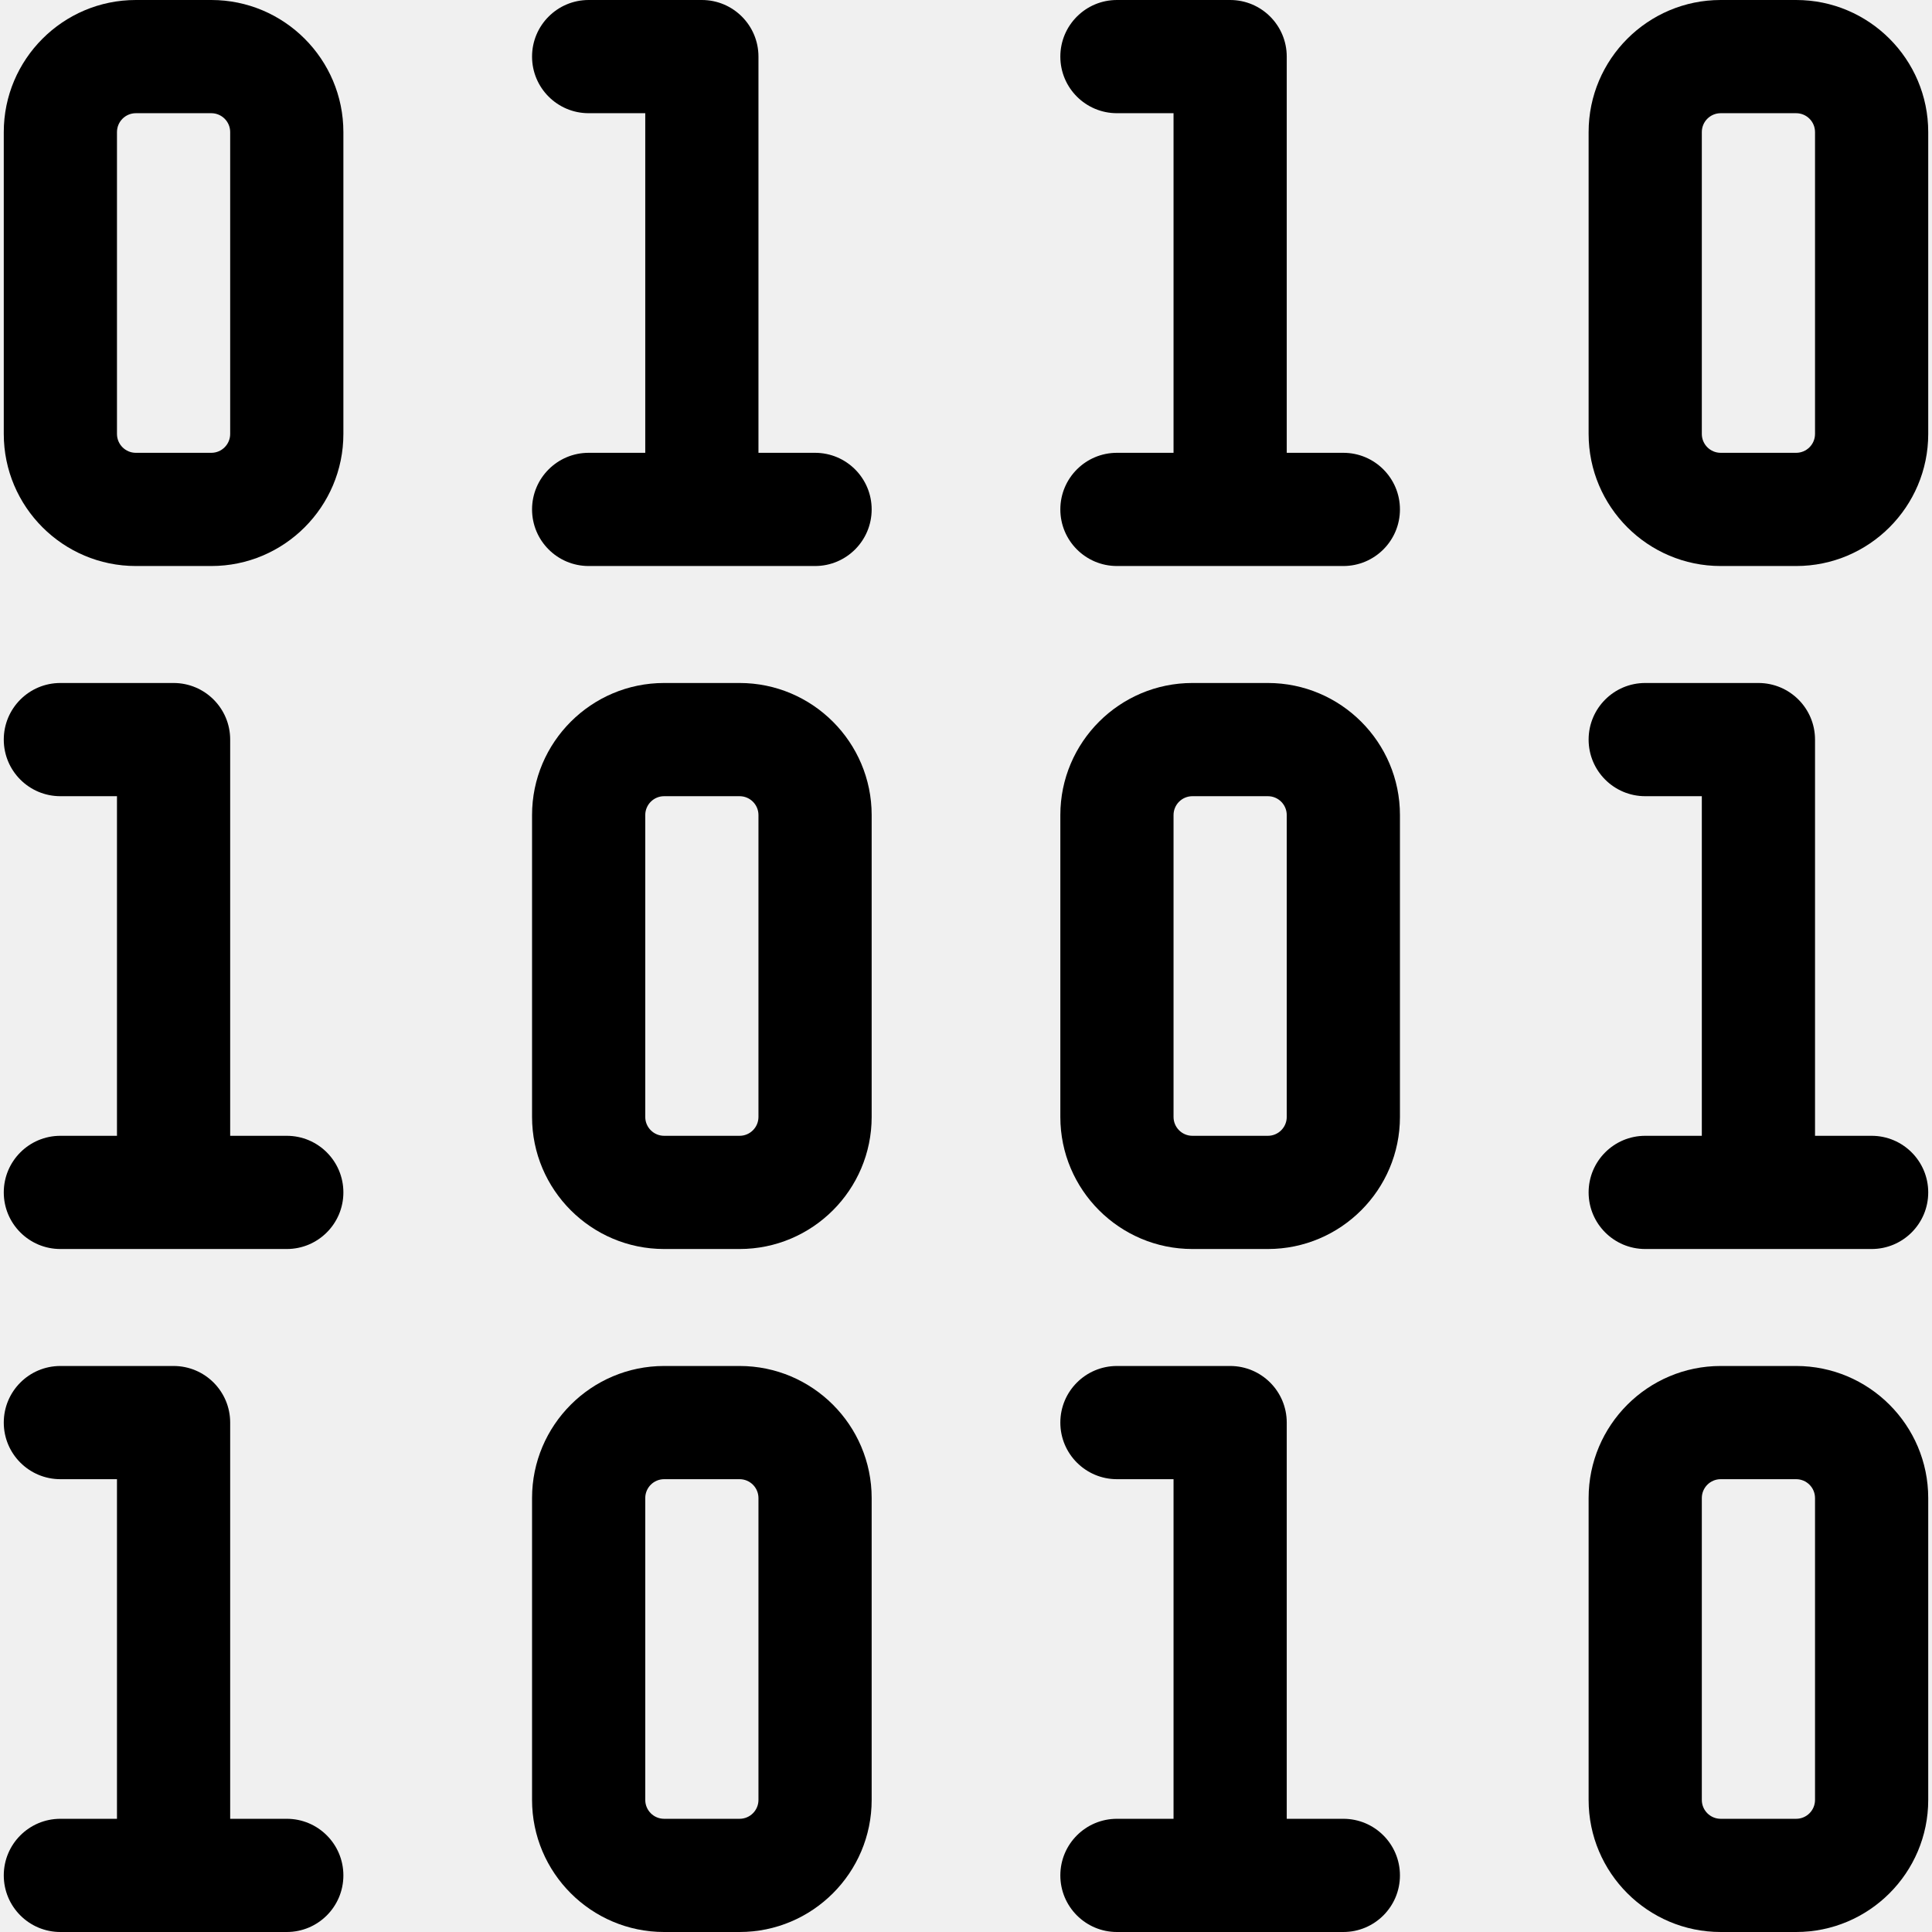
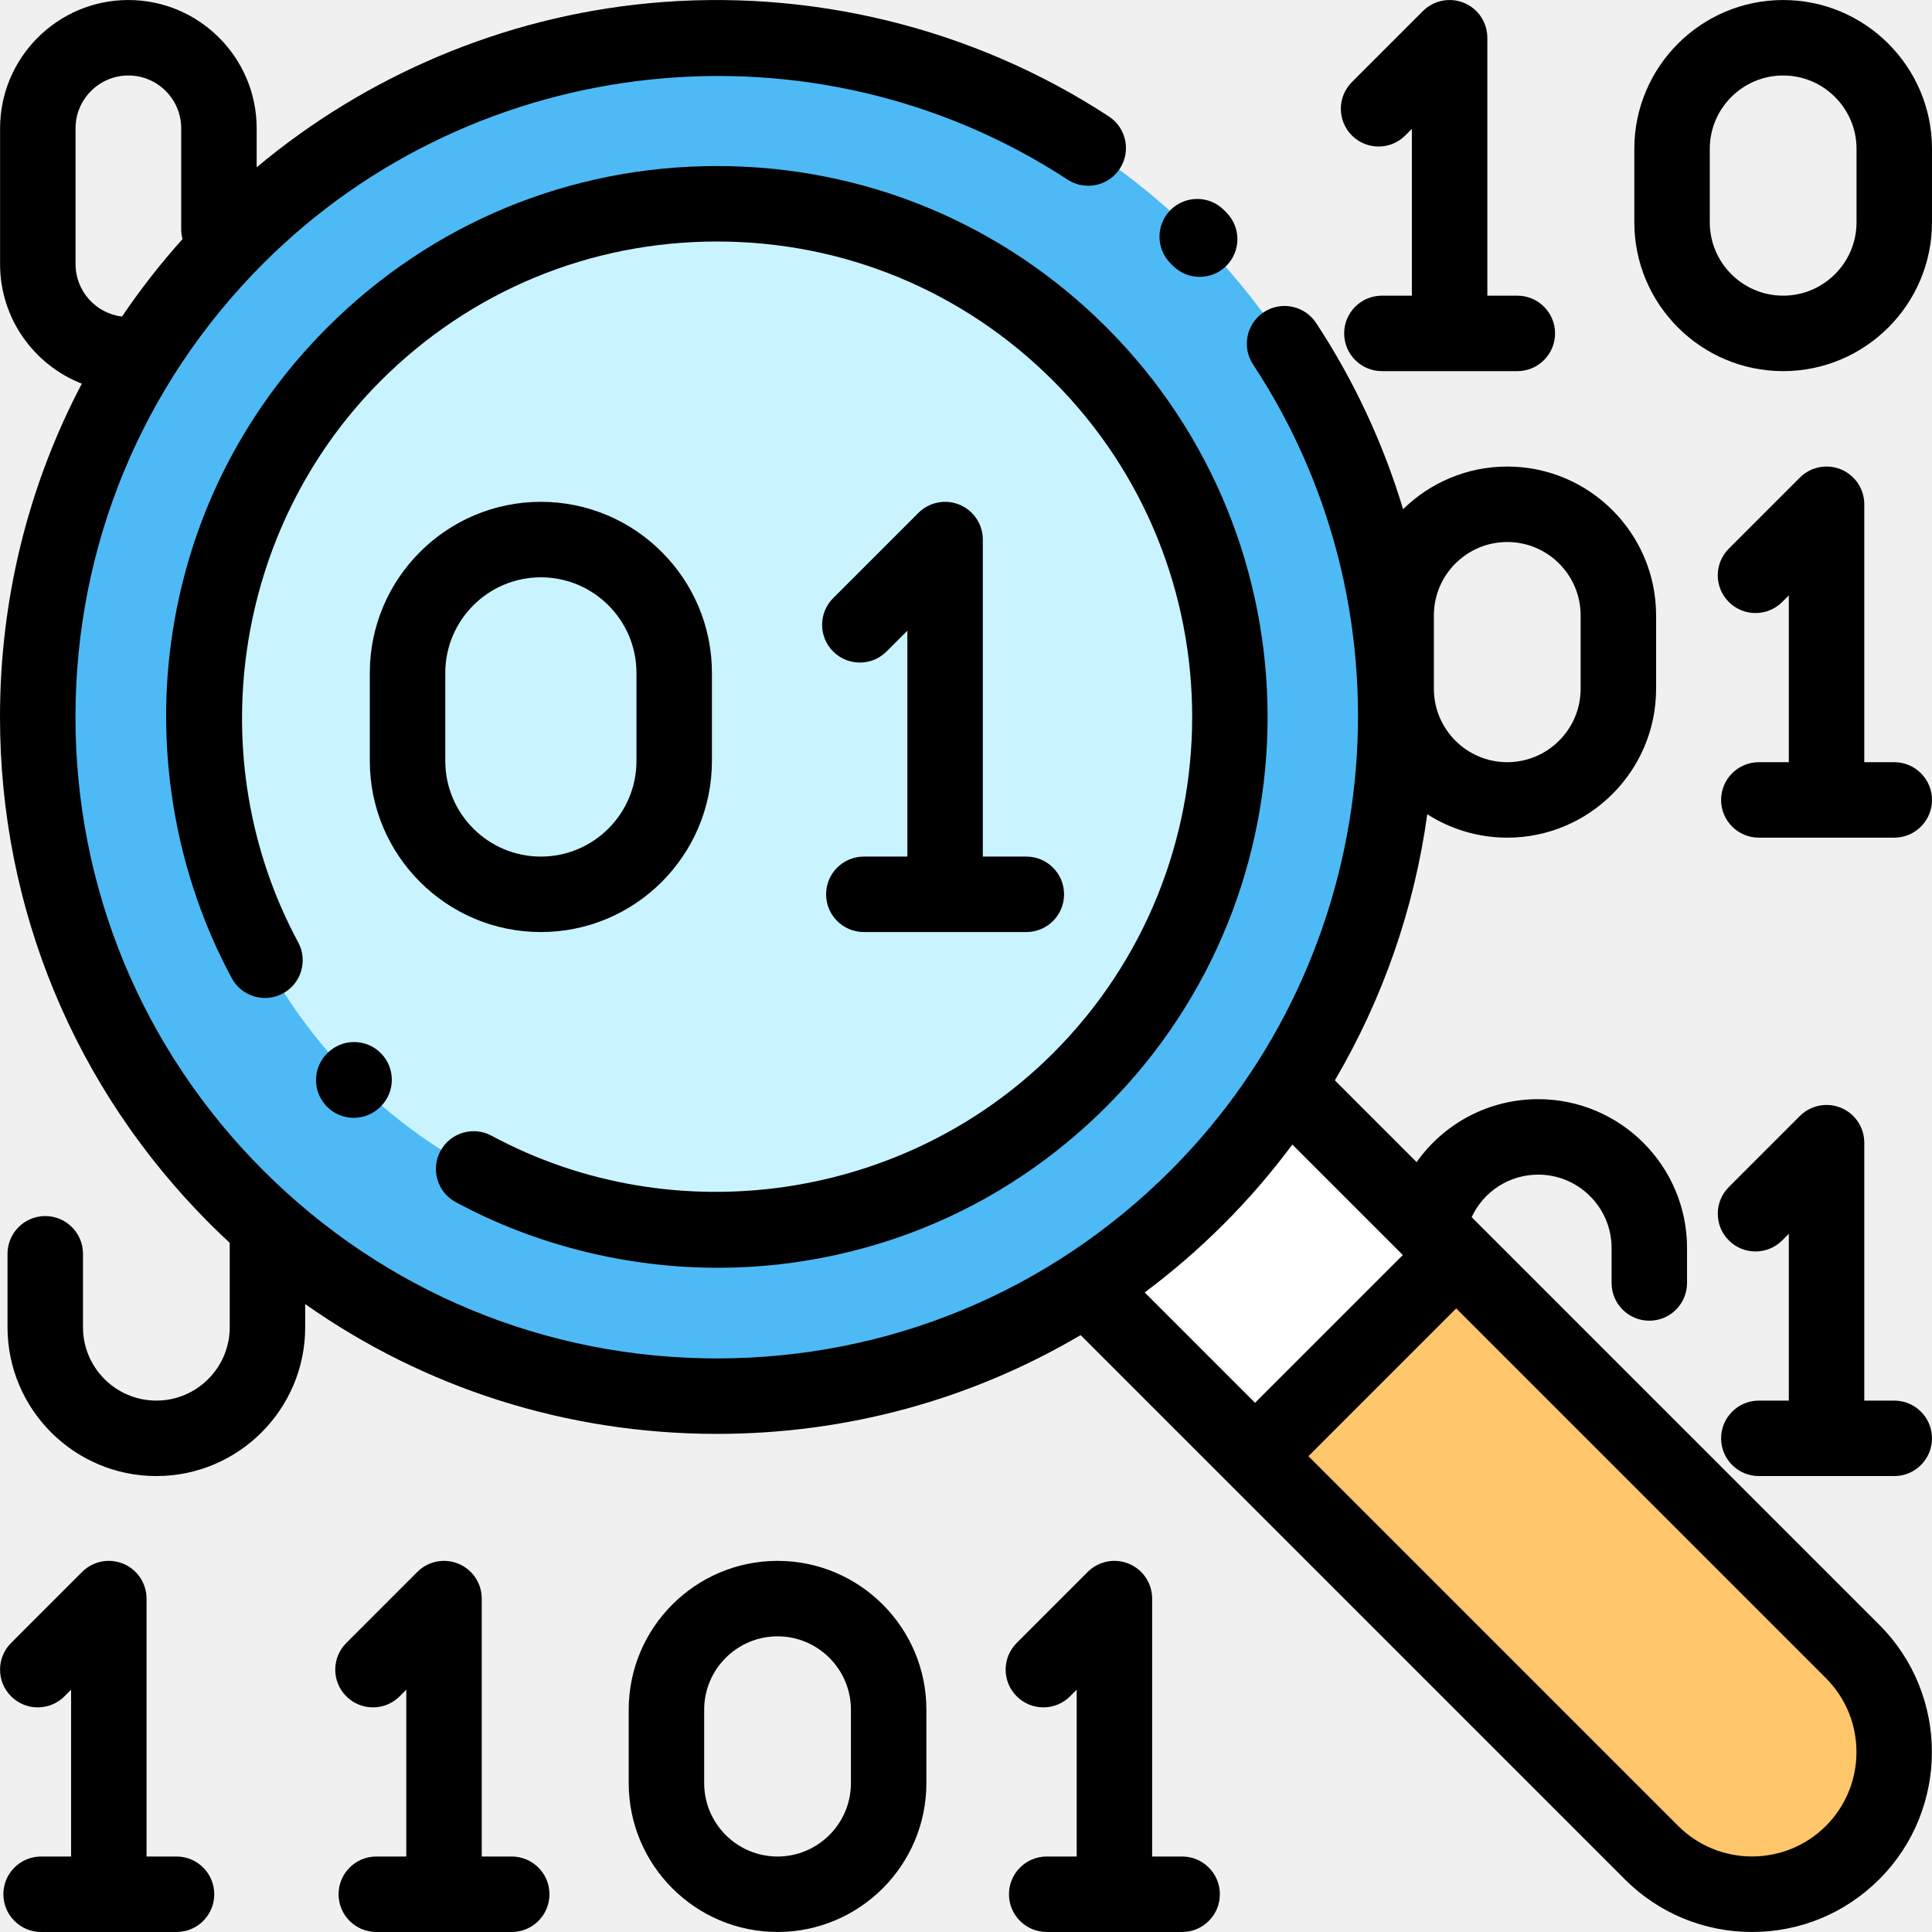
- <svg xmlns="http://www.w3.org/2000/svg" height="512pt" viewBox="-1 0 512 512" width="512pt">
-   <path d="m195 362h-20c-19.301 0-35 15.699-35 35v80c0 19.301 15.699 35 35 35h20c19.301 0 35-15.699 35-35v-80c0-19.301-15.699-35-35-35zm5 115c0 2.758-2.242 5-5 5h-20c-2.758 0-5-2.242-5-5v-80c0-2.758 2.242-5 5-5h20c2.758 0 5 2.242 5 5zm0 0" />
-   <path d="m75 482h-15v-105c0-8.285-6.715-15-15-15h-30c-8.285 0-15 6.715-15 15s6.715 15 15 15h15v90h-15c-8.285 0-15 6.715-15 15s6.715 15 15 15h60c8.285 0 15-6.715 15-15s-6.715-15-15-15zm0 0" />
-   <path d="m475 362h-20c-19.301 0-35 15.699-35 35v80c0 19.301 15.699 35 35 35h20c19.301 0 35-15.699 35-35v-80c0-19.301-15.699-35-35-35zm5 115c0 2.758-2.242 5-5 5h-20c-2.758 0-5-2.242-5-5v-80c0-2.758 2.242-5 5-5h20c2.758 0 5 2.242 5 5zm0 0" />
-   <path d="m355 482h-15v-105c0-8.285-6.715-15-15-15h-30c-8.285 0-15 6.715-15 15s6.715 15 15 15h15v90h-15c-8.285 0-15 6.715-15 15s6.715 15 15 15h60c8.285 0 15-6.715 15-15s-6.715-15-15-15zm0 0" />
-   <path d="m195 181h-20c-19.301 0-35 15.699-35 35v80c0 19.301 15.699 35 35 35h20c19.301 0 35-15.699 35-35v-80c0-19.301-15.699-35-35-35zm5 115c0 2.758-2.242 5-5 5h-20c-2.758 0-5-2.242-5-5v-80c0-2.758 2.242-5 5-5h20c2.758 0 5 2.242 5 5zm0 0" />
-   <path d="m75 301h-15v-105c0-8.285-6.715-15-15-15h-30c-8.285 0-15 6.715-15 15s6.715 15 15 15h15v90h-15c-8.285 0-15 6.715-15 15s6.715 15 15 15h60c8.285 0 15-6.715 15-15s-6.715-15-15-15zm0 0" />
-   <path d="m335 181h-20c-19.301 0-35 15.699-35 35v80c0 19.301 15.699 35 35 35h20c19.301 0 35-15.699 35-35v-80c0-19.301-15.699-35-35-35zm5 115c0 2.758-2.242 5-5 5h-20c-2.758 0-5-2.242-5-5v-80c0-2.758 2.242-5 5-5h20c2.758 0 5 2.242 5 5zm0 0" />
-   <path d="m495 301h-15v-105c0-8.285-6.715-15-15-15h-30c-8.285 0-15 6.715-15 15s6.715 15 15 15h15v90h-15c-8.285 0-15 6.715-15 15s6.715 15 15 15h60c8.285 0 15-6.715 15-15s-6.715-15-15-15zm0 0" />
-   <path d="m55 0h-20c-19.301 0-35 15.699-35 35v80c0 19.301 15.699 35 35 35h20c19.301 0 35-15.699 35-35v-80c0-19.301-15.699-35-35-35zm5 115c0 2.758-2.242 5-5 5h-20c-2.758 0-5-2.242-5-5v-80c0-2.758 2.242-5 5-5h20c2.758 0 5 2.242 5 5zm0 0" />
-   <path d="m215 120h-15v-105c0-8.285-6.715-15-15-15h-30c-8.285 0-15 6.715-15 15s6.715 15 15 15h15v90h-15c-8.285 0-15 6.715-15 15s6.715 15 15 15h60c8.285 0 15-6.715 15-15s-6.715-15-15-15zm0 0" />
-   <path d="m475 0h-20c-19.301 0-35 15.699-35 35v80c0 19.301 15.699 35 35 35h20c19.301 0 35-15.699 35-35v-80c0-19.301-15.699-35-35-35zm5 115c0 2.758-2.242 5-5 5h-20c-2.758 0-5-2.242-5-5v-80c0-2.758 2.242-5 5-5h20c2.758 0 5 2.242 5 5zm0 0" />
-   <path d="m355 120h-15v-105c0-8.285-6.715-15-15-15h-30c-8.285 0-15 6.715-15 15s6.715 15 15 15h15v90h-15c-8.285 0-15 6.715-15 15s6.715 15 15 15h60c8.285 0 15-6.715 15-15s-6.715-15-15-15zm0 0" />
+ <svg xmlns="http://www.w3.org/2000/svg" version="1.1" id="Capa_1" x="0px" y="0px" viewBox="0 0 512.002 512.002" style="enable-background:new 0 0 512.002 512.002;" xml:space="preserve">
+   <path style="fill:#FFC66C;" d="M343.905,290.599l147.056,147.056c14.719,14.719,14.719,38.583,0,53.303l0,0  c-14.719,14.719-38.583,14.719-53.303,0L290.602,343.902L343.905,290.599z" />
+   <rect x="300.568" y="308.546" transform="matrix(0.7071 -0.7071 0.7071 0.7071 -140.1022 338.2533)" style="fill:#FFFFFF;" width="75.378" height="59.398" />
+   <path style="fill:#4DBAF6;" d="M369.995,189.999c0-99.412-80.585-179.997-179.997-179.997S10.001,90.586,10.001,189.999  s80.585,179.997,179.997,179.997S369.995,289.411,369.995,189.999z" />
+   <circle style="fill:#C9F3FF;" cx="189.997" cy="189.998" r="136.008" />
+   <path d="M120.773,318.581c21.208,11.428,45.297,17.394,69.456,17.394c6.679,0,13.364-0.456,19.993-1.379  c31.651-4.404,60.357-18.707,83.013-41.361c56.924-56.925,56.924-149.547,0-206.472c-27.575-27.576-64.238-42.761-103.235-42.761  c-38.995,0-75.663,15.188-103.236,42.761c-22.655,22.655-36.957,51.36-41.361,83.012c-4.26,30.61,1.428,62.377,16.014,89.447  c2.621,4.862,8.688,6.679,13.547,4.061c4.862-2.62,6.68-8.685,4.061-13.547c-26.173-48.573-17.174-109.774,21.884-148.83  c23.798-23.799,55.438-36.904,89.094-36.904c33.654,0,65.296,13.106,89.093,36.903c49.126,49.126,49.126,129.061,0,178.188  c-39.057,39.059-100.261,48.055-148.832,21.883c-4.861-2.618-10.926-0.802-13.547,4.061  C114.094,309.896,115.911,315.961,120.773,318.581z" />
+   <path d="M86.768,279.08l-0.088,0.088c-3.905,3.905-3.905,10.237,0,14.143c1.953,1.952,4.512,2.929,7.071,2.929  s5.118-0.977,7.071-2.929l0.088-0.088c3.905-3.905,3.905-10.237,0-14.143C97.004,275.176,90.674,275.176,86.768,279.08z" />
+   <path d="M310.808,70.4c1.956,1.983,4.536,2.977,7.118,2.977c2.537,0,5.075-0.959,7.023-2.881c3.932-3.879,3.974-10.21,0.095-14.142  l-0.698-0.703c-3.906-3.905-10.236-3.905-14.143,0c-3.905,3.905-3.905,10.237,0,14.143L310.808,70.4z" />
+   <path d="M390.006,322.557c3.185-6.862,10.028-11.267,17.636-11.267c10.723,0,19.445,8.723,19.445,19.445V340c0,5.522,4.478,10,10,10  s10-4.478,10-10v-9.265c0-21.75-17.695-39.444-39.444-39.444c-13.013,0-24.929,6.349-32.218,16.684l-21.673-21.673  c12.682-21.573,21.072-45.559,24.489-70.522c6.128,3.923,13.4,6.208,21.201,6.208c21.75,0,39.444-17.695,39.444-39.444v-19.459  c0-21.75-17.695-39.445-39.444-39.445c-10.74,0-20.487,4.32-27.607,11.307c-5.253-17.414-12.984-34.076-23.062-49.366  c-3.039-4.612-9.244-5.887-13.853-2.847c-4.611,3.039-5.886,9.241-2.847,13.853c44.138,66.969,34.94,156.808-21.87,213.618  c-32.108,32.109-74.799,49.793-120.205,49.793c-45.407,0-88.097-17.684-120.206-49.793S20,235.405,20,189.999  s17.684-88.097,49.793-120.206C126.399,13.183,216.03,3.851,282.92,47.6c4.622,3.023,10.82,1.727,13.843-2.895  c3.022-4.622,1.727-10.82-2.896-13.843C257.903,7.34,214.411-3.301,171.401,0.907c-38.038,3.72-74.173,18.992-103.381,43.43V34.005  c0-18.748-15.252-33.999-33.999-33.999S0.021,15.258,0.021,34.005v35.999c0,14.397,8.999,26.724,21.665,31.673  C7.519,128.594,0,158.716,0,189.999c0,50.749,19.765,98.461,55.65,134.348c1.715,1.715,3.465,3.381,5.232,5.021v22.362  c0,10.723-8.723,19.445-19.445,19.445s-19.445-8.723-19.445-19.445V332.27c0-5.522-4.478-10-10-10s-10,4.478-10,10v19.459  c0,21.75,17.695,39.444,39.444,39.444s39.444-17.695,39.444-39.444v-6.133c31.734,22.356,69.5,34.4,109.116,34.4  c34.44,0,67.478-9.113,96.375-26.181l144.212,144.212c9.008,9.008,20.984,13.969,33.723,13.969c12.74,0,24.716-4.961,33.723-13.969  c18.594-18.595,18.594-48.85,0-67.445L390.006,322.557z M379.994,163.085c0-10.723,8.724-19.446,19.446-19.446  c10.722,0,19.445,8.723,19.445,19.446v19.459c0,10.722-8.724,19.445-19.445,19.445c-10.723,0-19.446-8.723-19.446-19.445  L379.994,163.085L379.994,163.085z M20.021,70.005V34.005c0-7.72,6.28-14,14-14s14,6.28,14,14v26.75c0,0.9,0.13,1.767,0.353,2.596  c-5.849,6.524-11.202,13.386-16.04,20.542C25.408,83.054,20.021,77.152,20.021,70.005z M324.346,324.346  c6.581-6.58,12.633-13.617,18.136-21.029l29.281,29.28l-39.161,39.16l-29.244-29.244  C310.717,337.019,317.733,330.958,324.346,324.346z M483.89,483.886c-10.797,10.797-28.365,10.797-39.161,0l-97.985-97.985  l39.161-39.16l97.985,97.985C494.686,455.522,494.686,473.091,483.89,483.886z" />
+   <path d="M46.781,491.997h-7.944v-68.35c0-4.045-2.437-7.691-6.173-9.239c-3.737-1.546-8.039-0.692-10.898,2.168L2.94,435.402  c-3.905,3.905-3.905,10.237,0,14.143c3.906,3.904,10.236,3.904,14.143,0l1.755-1.755v44.207h-7.944c-5.522,0-10,4.478-10,10  c0,5.522,4.478,10,10,10h35.888c5.522,0,10-4.478,10-10C56.782,496.475,52.304,491.997,46.781,491.997z" />
+   <path d="M135.613,491.997h-7.944v-68.35c0-4.045-2.437-7.691-6.173-9.239c-3.736-1.546-8.038-0.692-10.898,2.168l-18.826,18.826  c-3.905,3.905-3.905,10.237,0,14.143c3.906,3.904,10.236,3.904,14.143,0l1.755-1.755v44.207h-7.944c-5.522,0-10,4.478-10,10  c0,5.522,4.478,10,10,10h35.888c5.522,0,10-4.478,10-10C145.614,496.475,141.136,491.997,135.613,491.997z" />
+   <path d="M313.277,491.997h-7.944v-68.35c0-4.045-2.437-7.691-6.173-9.239c-3.737-1.546-8.038-0.692-10.898,2.168l-18.826,18.826  c-3.905,3.905-3.905,10.237,0,14.143c3.906,3.904,10.236,3.904,14.143,0l1.755-1.755v44.207h-7.944c-5.522,0-10,4.478-10,10  c0,5.522,4.478,10,10,10h35.888c5.522,0,10-4.478,10-10C323.278,496.475,318.799,491.997,313.277,491.997z" />
+   <path d="M206.059,413.648c-21.75,0-39.444,17.695-39.444,39.444v19.46c0,21.75,17.695,39.444,39.444,39.444  s39.444-17.695,39.444-39.444v-19.459C245.505,431.343,227.809,413.648,206.059,413.648z M225.505,472.553  c0,10.723-8.723,19.445-19.445,19.445c-10.722,0-19.445-8.723-19.445-19.445v-19.46c0-10.723,8.723-19.445,19.445-19.445  c10.722,0,19.445,8.723,19.445,19.445V472.553z" />
+   <path d="M502,371.174h-7.944v-68.349c0-4.045-2.437-7.691-6.173-9.239c-3.737-1.545-8.038-0.692-10.898,2.168L458.16,314.58  c-3.905,3.905-3.905,10.237,0,14.143c3.906,3.904,10.236,3.904,14.143,0l1.755-1.755v44.206h-7.944c-5.522,0-10,4.478-10,10  s4.478,10,10,10h35.888c5.522,0,10-4.478,10-10S507.522,371.174,502,371.174z" />
+   <path d="M372.409,35.902l1.755-1.755v44.207h-7.944c-5.522,0-10,4.477-10,10c0,5.523,4.478,10,10,10h35.888c5.522,0,10-4.477,10-10  c0-5.523-4.478-10-10-10h-7.944V10.006c0-4.044-2.437-7.691-6.173-9.239c-3.738-1.549-8.039-0.691-10.898,2.167l-18.826,18.826  c-3.905,3.905-3.905,10.237,0,14.143C362.174,39.807,368.504,39.807,372.409,35.902z" />
+   <path d="M472.555,0.006c-21.75,0-39.444,17.695-39.444,39.445V58.91c0,21.75,17.695,39.444,39.444,39.444  c21.75,0,39.444-17.695,39.444-39.444V39.45C512,17.701,494.304,0.006,472.555,0.006z M492,58.91  c0,10.722-8.723,19.445-19.445,19.445c-10.722,0-19.445-8.723-19.445-19.445V39.45c0-10.723,8.723-19.446,19.445-19.446  c10.722,0,19.445,8.723,19.445,19.446V58.91z" />
+   <path d="M502,201.988h-7.944v-68.35c0-4.044-2.437-7.691-6.173-9.239c-3.737-1.548-8.038-0.692-10.898,2.167l-18.826,18.826  c-3.905,3.905-3.905,10.237,0,14.143c3.906,3.905,10.236,3.905,14.143,0l1.755-1.755v44.207h-7.944c-5.522,0-10,4.477-10,10  c0,5.523,4.478,10,10,10h35.888c5.522,0,10-4.477,10-10C512.002,206.464,507.522,201.988,502,201.988z" />
+   <path d="M254.285,133.754c-3.737-1.548-8.039-0.691-10.898,2.168l-22.589,22.59c-3.905,3.905-3.905,10.237,0,14.142  c3.906,3.905,10.236,3.905,14.143,0l5.518-5.518v59.87h-11.531c-5.522,0-10,4.477-10,10c0,5.523,4.478,10,10,10h43.062  c5.522,0,10-4.477,10-10c0-5.523-4.478-10-10-10h-11.532v-84.013C260.457,138.947,258.02,135.301,254.285,133.754z" />
+   <path d="M143.338,247.004c24.996,0,45.331-20.336,45.331-45.331v-23.35c0-24.996-20.336-45.331-45.331-45.331  s-45.331,20.336-45.331,45.331v23.35C98.007,226.669,118.343,247.004,143.338,247.004z M118.007,178.324  c0-13.968,11.364-25.332,25.332-25.332s25.332,11.364,25.332,25.332v23.35c0,13.968-11.364,25.332-25.332,25.332  s-25.332-11.364-25.332-25.332V178.324z" />
+   <g>
+ </g>
+   <g>
+ </g>
+   <g>
+ </g>
+   <g>
+ </g>
+   <g>
+ </g>
+   <g>
+ </g>
+   <g>
+ </g>
+   <g>
+ </g>
+   <g>
+ </g>
+   <g>
+ </g>
+   <g>
+ </g>
+   <g>
+ </g>
+   <g>
+ </g>
+   <g>
+ </g>
+   <g>
+ </g>
</svg>
